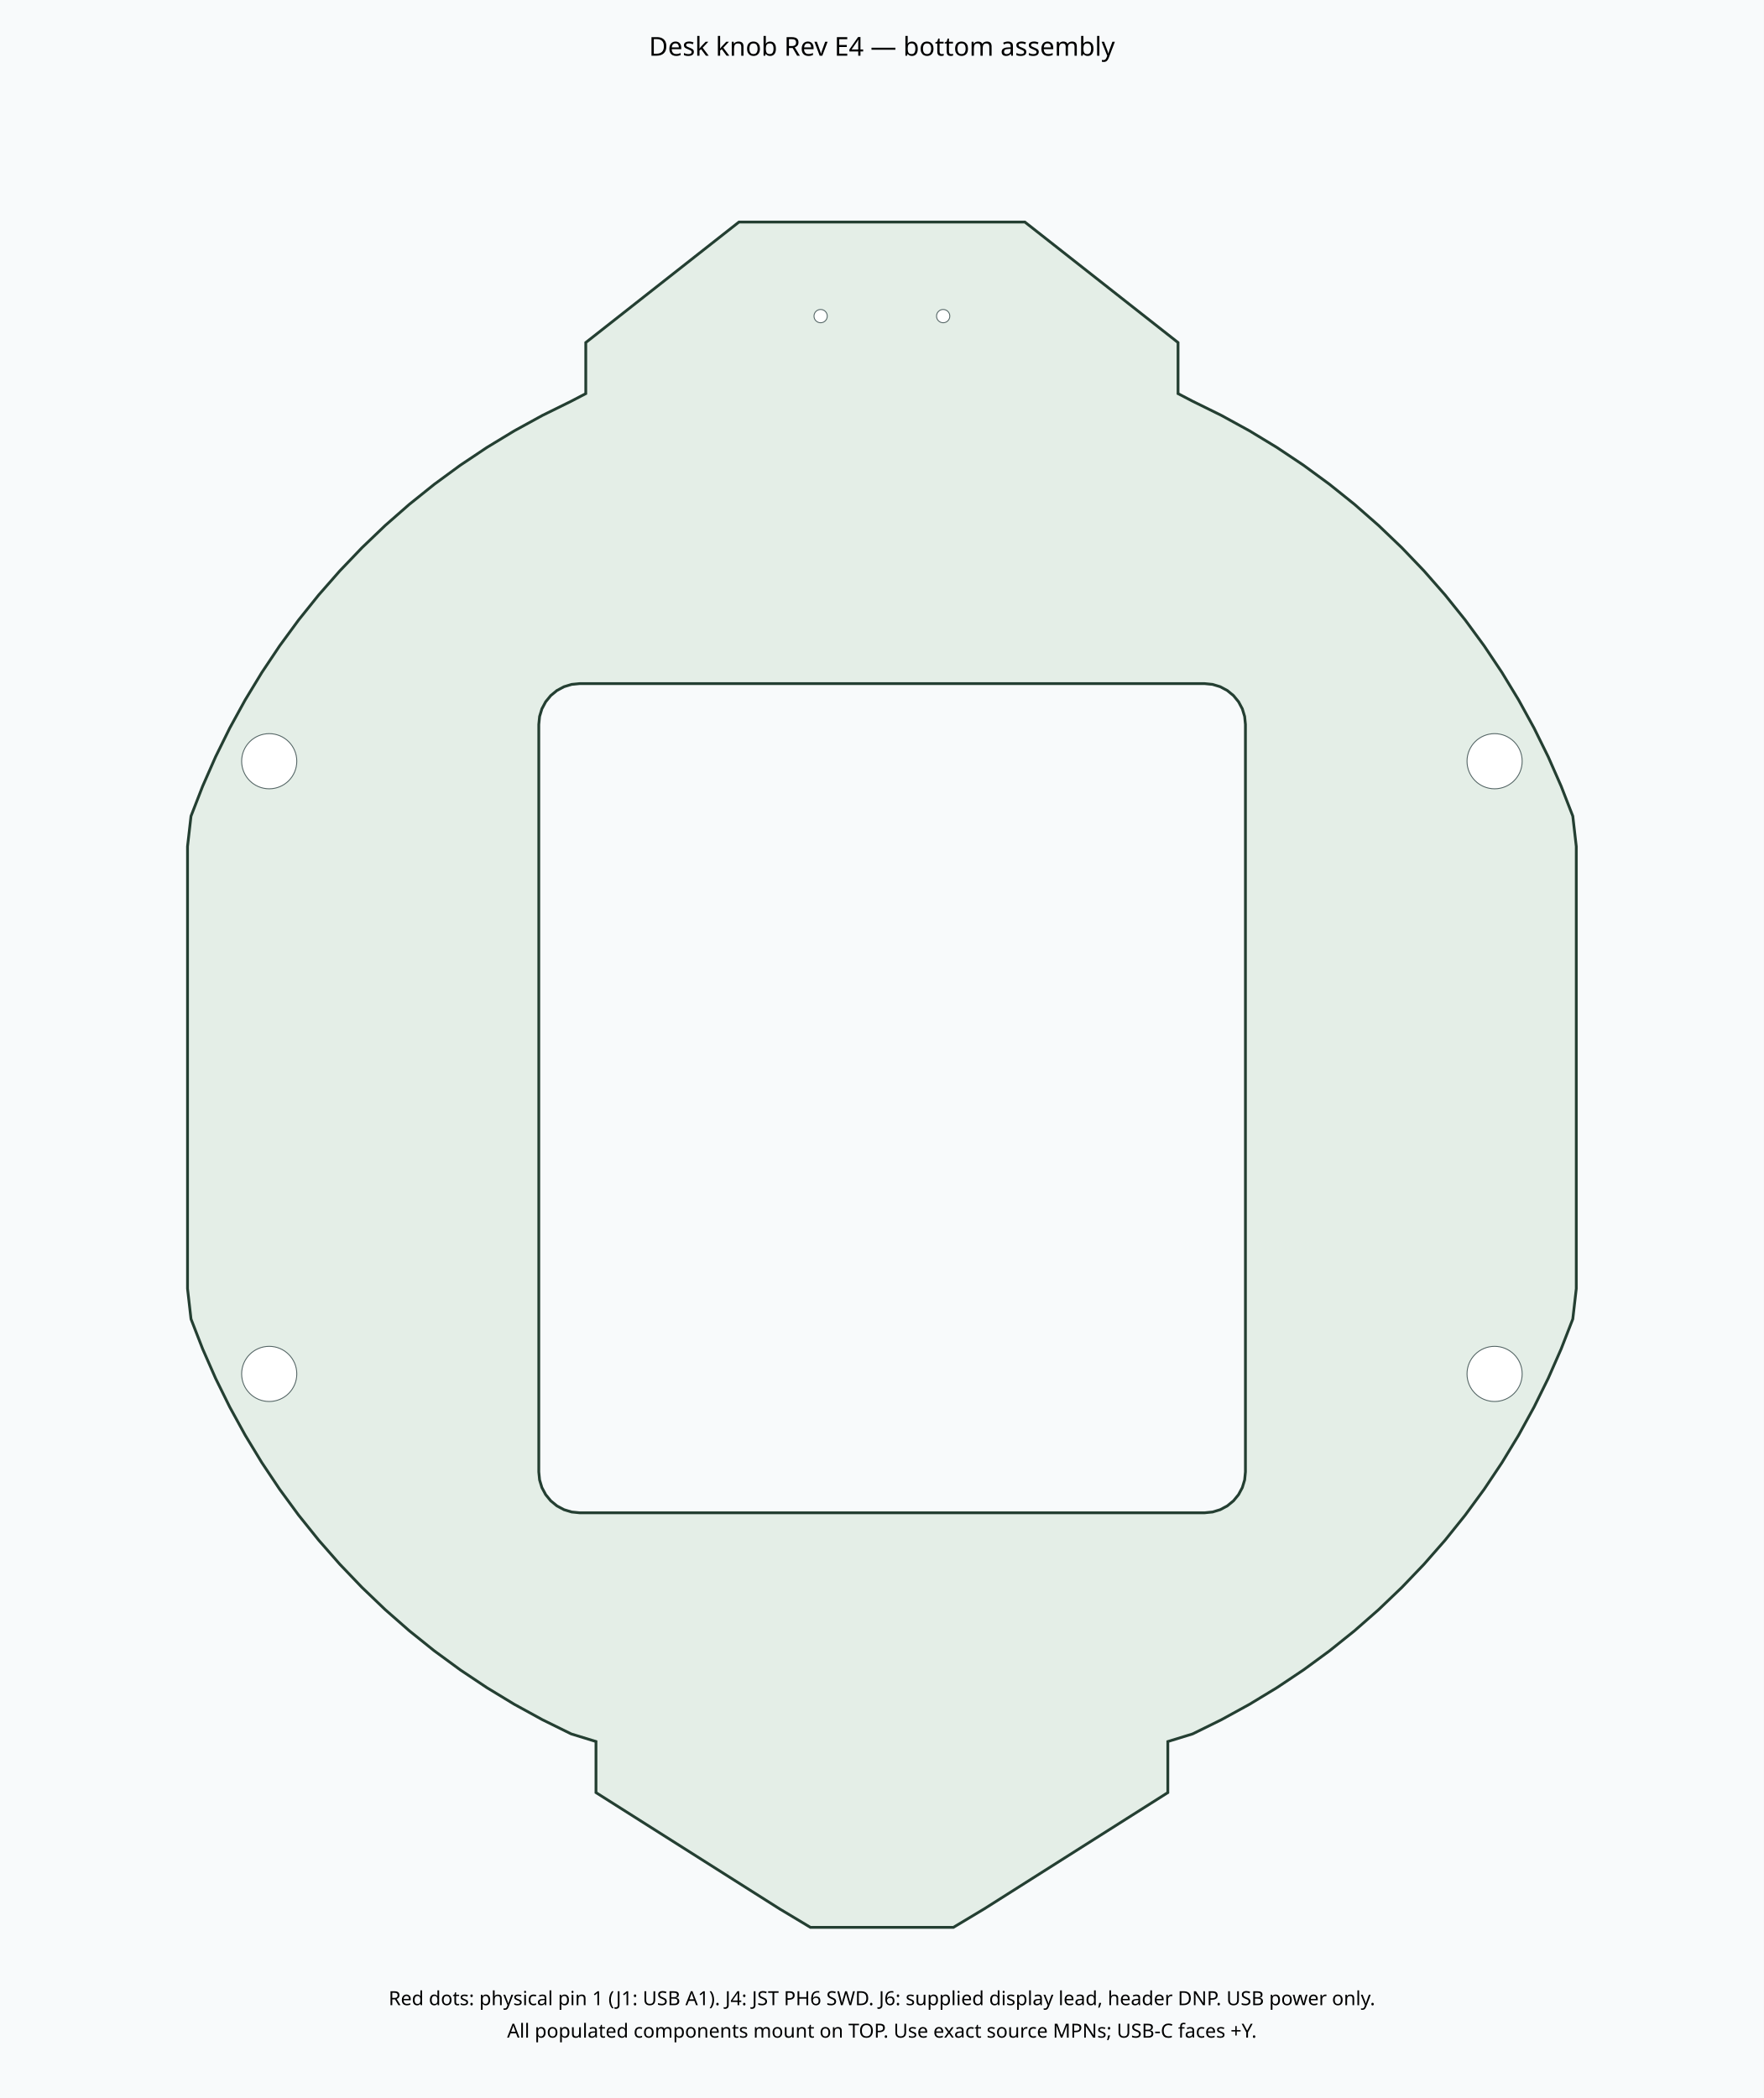
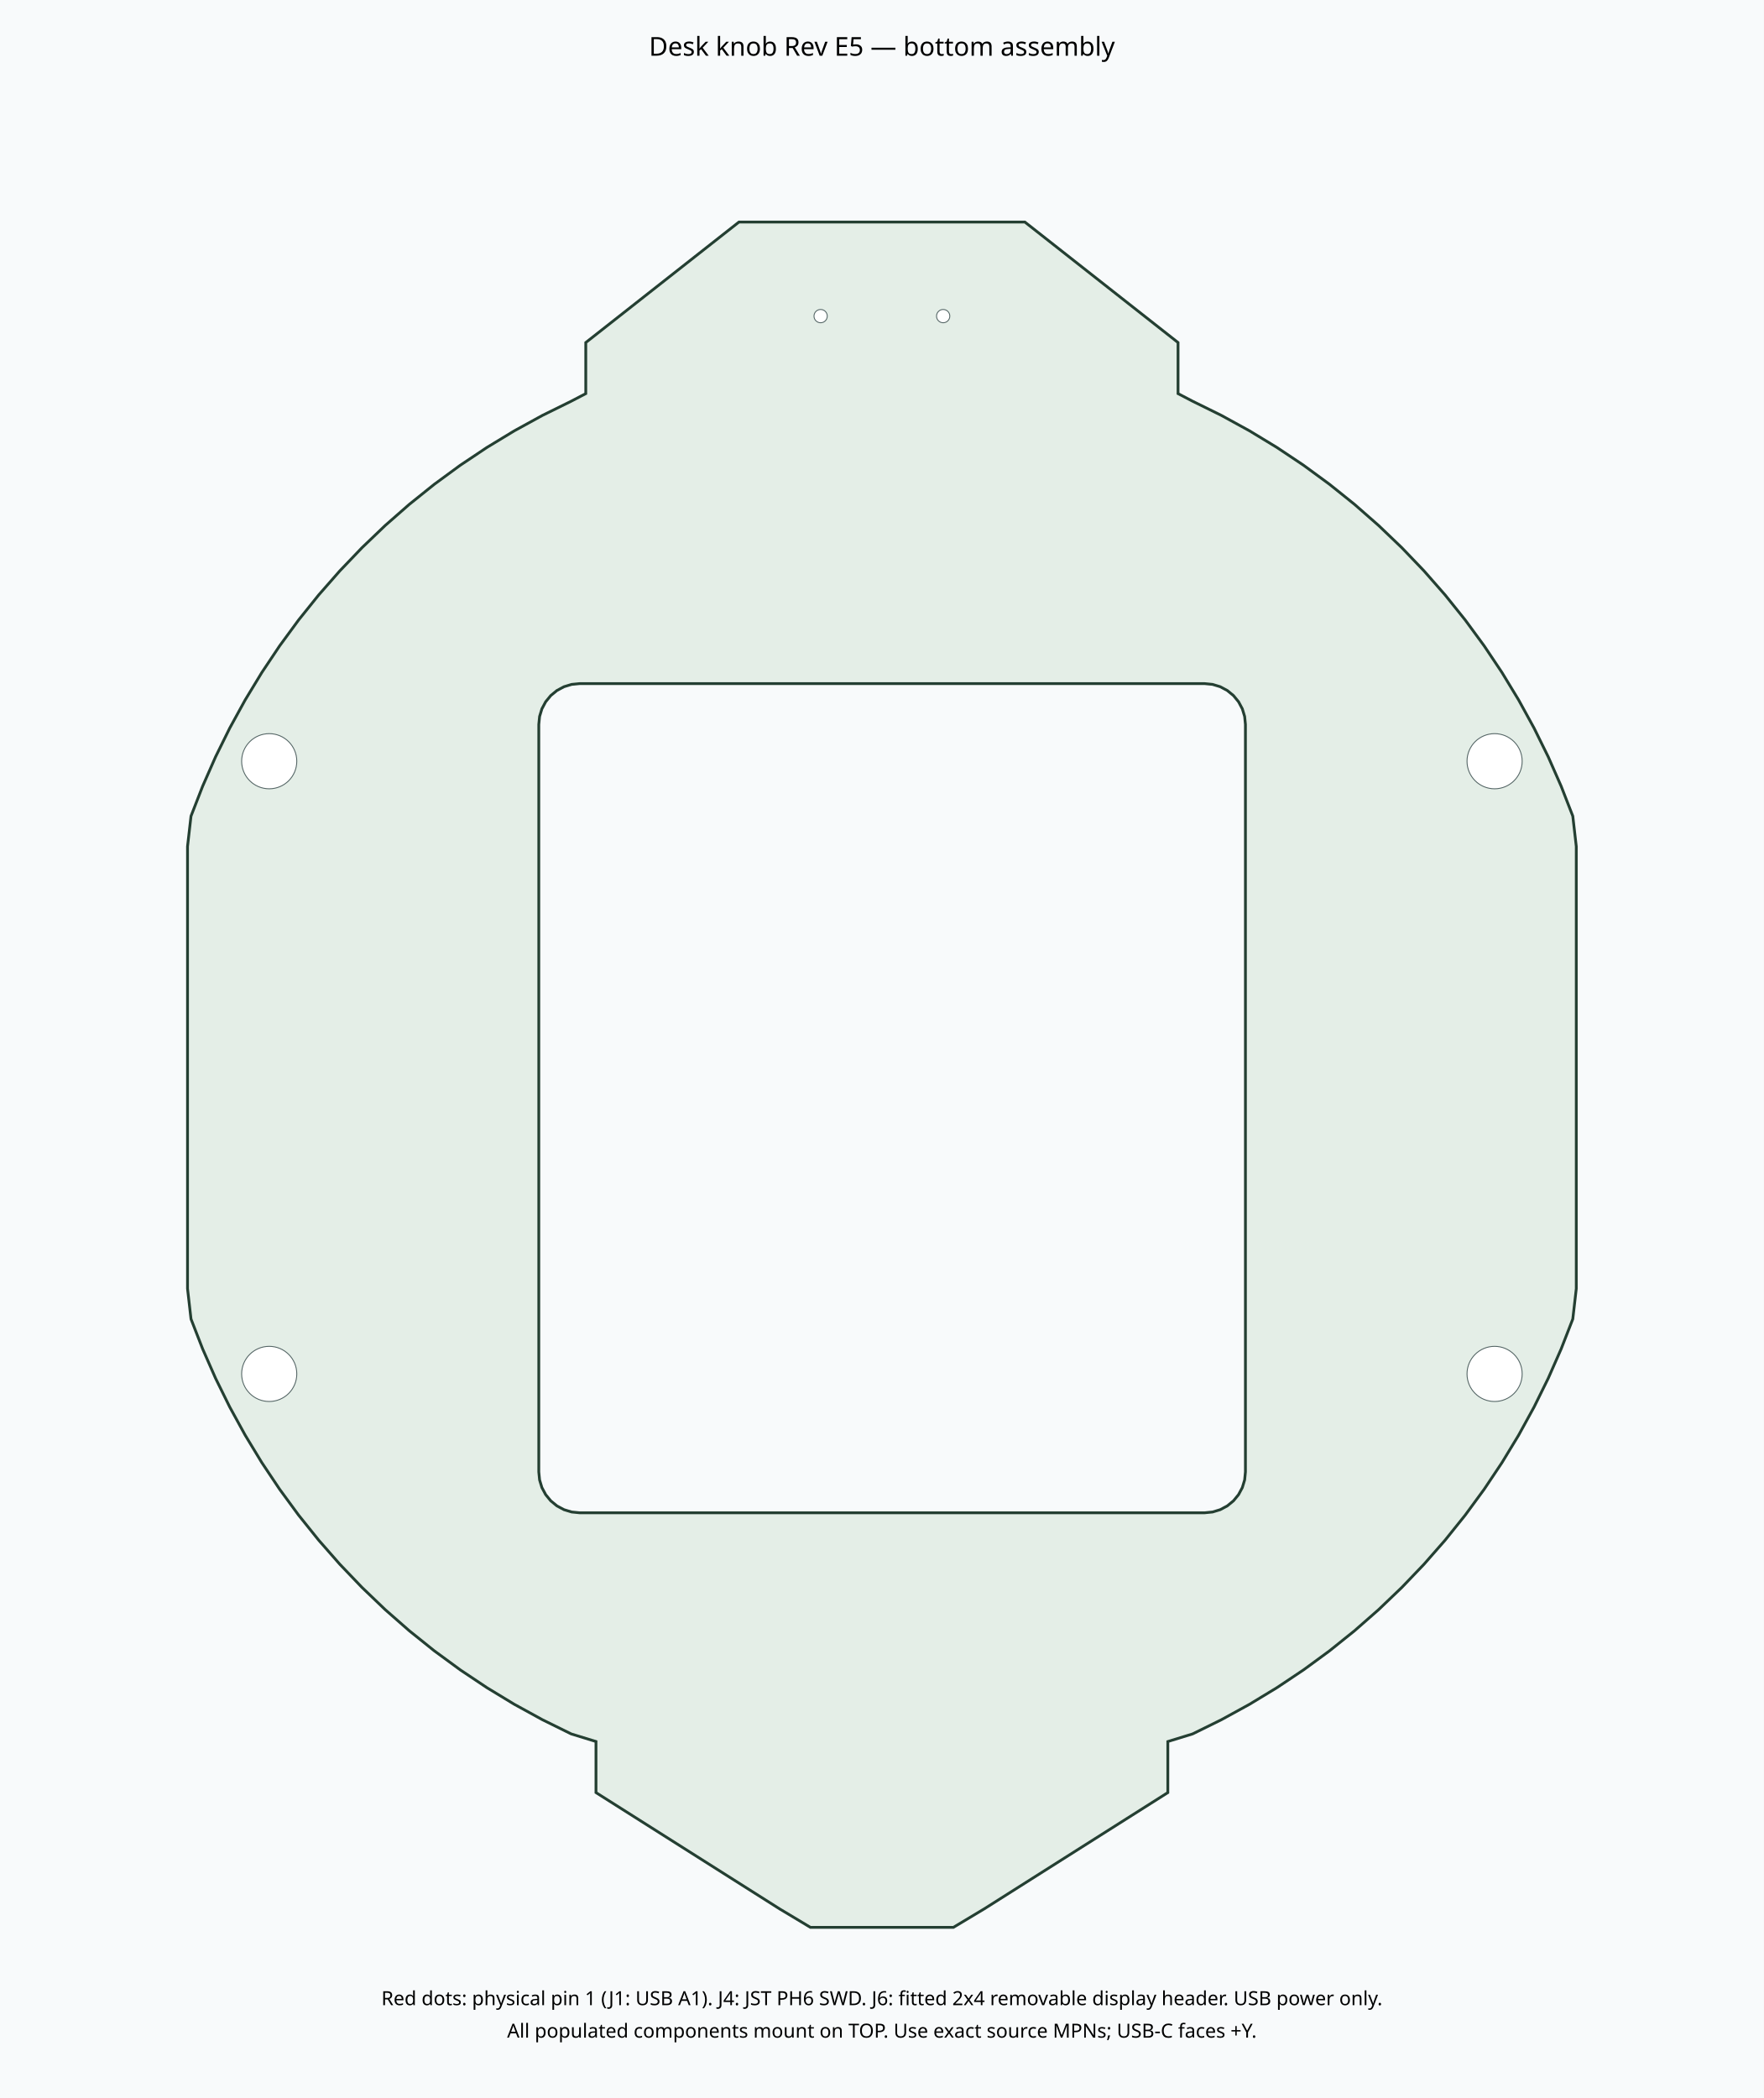
<svg xmlns="http://www.w3.org/2000/svg" width="1900" height="2260" viewBox="0 0 1900 2260">
  <rect width="1900" height="2260" fill="#f8fafb" />
-   <text x="950" y="60" text-anchor="middle" font-family="sans-serif" font-size="28">Desk knob Rev E4 — bottom assembly</text>
+   <text x="950" y="60" text-anchor="middle" font-family="sans-serif" font-size="28">Desk knob Rev E5 — bottom assembly</text>
  <path d="M 202.000,1150.000 L 202.000,1115.453 L 202.000,1080.973 L 202.000,1046.623 L 202.000,1012.471 L 202.000,978.580 L 202.000,945.015 L 202.000,911.841 L 205.763,879.120 L 218.287,846.915 L 232.204,815.286 L 247.487,784.295 L 264.108,754.000 L 282.034,724.459 L 301.232,695.727 L 321.664,667.861 L 343.293,640.912 L 366.076,614.933 L 389.971,589.971 L 414.933,566.076 L 440.912,543.293 L 467.861,521.664 L 495.727,501.232 L 524.459,482.034 L 554.000,464.108 L 584.295,447.487 L 615.286,432.204 L 631.000,424.000 L 631.000,369.000 L 796.000,239.200 L 1104.000,239.200 L 1269.000,369.000 L 1269.000,424.000 L 1284.714,432.204 L 1315.705,447.487 L 1346.000,464.108 L 1375.541,482.034 L 1404.273,501.232 L 1432.139,521.664 L 1459.088,543.293 L 1485.067,566.076 L 1510.029,589.971 L 1533.924,614.933 L 1556.707,640.912 L 1578.336,667.861 L 1598.768,695.727 L 1617.966,724.459 L 1635.892,754.000 L 1652.513,784.295 L 1667.796,815.286 L 1681.713,846.915 L 1694.237,879.120 L 1698.000,911.841 L 1698.000,945.015 L 1698.000,978.580 L 1698.000,1012.471 L 1698.000,1046.623 L 1698.000,1080.973 L 1698.000,1115.453 L 1698.000,1150.000 L 1698.000,1184.547 L 1698.000,1219.027 L 1698.000,1253.377 L 1698.000,1287.529 L 1698.000,1321.420 L 1698.000,1354.985 L 1698.000,1388.159 L 1694.237,1420.880 L 1681.713,1453.085 L 1667.796,1484.714 L 1652.513,1515.705 L 1635.892,1546.000 L 1617.966,1575.541 L 1598.768,1604.273 L 1578.336,1632.139 L 1556.707,1659.088 L 1533.924,1685.067 L 1510.029,1710.029 L 1485.067,1733.924 L 1459.088,1756.707 L 1432.139,1778.336 L 1404.273,1798.768 L 1375.541,1817.966 L 1346.000,1835.892 L 1315.705,1852.513 L 1284.714,1867.796 L 1258.000,1876.000 L 1258.000,1931.000 L 1060.000,2056.400 L 1027.000,2076.200 L 873.000,2076.200 L 840.000,2056.400 L 642.000,1931.000 L 642.000,1876.000 L 615.286,1867.796 L 584.295,1852.513 L 554.000,1835.892 L 524.459,1817.966 L 495.727,1798.768 L 467.861,1778.336 L 440.912,1756.707 L 414.933,1733.924 L 389.971,1710.029 L 366.076,1685.067 L 343.293,1659.088 L 321.664,1632.139 L 301.232,1604.273 L 282.034,1575.541 L 264.108,1546.000 L 247.487,1515.705 L 232.204,1484.714 L 218.287,1453.085 L 205.763,1420.880 L 202.000,1388.159 L 202.000,1354.985 L 202.000,1321.420 L 202.000,1287.529 L 202.000,1253.377 L 202.000,1219.027 L 202.000,1184.547 Z M 580.400,780.400 L 581.245,771.816 L 583.749,763.562 L 587.815,755.955 L 593.287,749.287 L 599.955,743.815 L 607.562,739.749 L 615.816,737.245 L 624.400,736.400 L 1297.600,736.400 L 1306.184,737.245 L 1314.438,739.749 L 1322.045,743.815 L 1328.713,749.287 L 1334.185,755.955 L 1338.251,763.562 L 1340.755,771.816 L 1341.600,780.400 L 1341.600,1585.600 L 1340.755,1594.184 L 1338.251,1602.438 L 1334.185,1610.045 L 1328.713,1616.713 L 1322.045,1622.185 L 1314.438,1626.251 L 1306.184,1628.755 L 1297.600,1629.600 L 624.400,1629.600 L 615.816,1628.755 L 607.562,1626.251 L 599.955,1622.185 L 593.287,1616.713 L 587.815,1610.045 L 583.749,1602.438 L 581.245,1594.184 L 580.400,1585.600 Z" fill="#e4eee7" stroke="#243f32" stroke-width="3" fill-rule="evenodd" />
  <circle cx="1610" cy="820" r="29.7" fill="white" stroke="#566" />
  <circle cx="290" cy="820" r="29.7" fill="white" stroke="#566" />
  <circle cx="1610" cy="1480" r="29.7" fill="white" stroke="#566" />
  <circle cx="290" cy="1480" r="29.7" fill="white" stroke="#566" />
  <circle cx="884" cy="340.522" r="7.15" fill="white" stroke="#566" />
  <circle cx="1016" cy="340.522" r="7.15" fill="white" stroke="#566" />
-   <text x="950" y="2160" text-anchor="middle" font-family="sans-serif" font-size="21">Red dots: physical pin 1 (J1: USB A1). J4: JST PH6 SWD. J6: supplied display lead, header DNP. USB power only.</text>
+   <text x="950" y="2160" text-anchor="middle" font-family="sans-serif" font-size="21">Red dots: physical pin 1 (J1: USB A1). J4: JST PH6 SWD. J6: fitted 2x4 removable display header. USB power only.</text>
  <text x="950" y="2195" text-anchor="middle" font-family="sans-serif" font-size="21">All populated components mount on TOP. Use exact source MPNs; USB-C faces +Y.</text>
</svg>
